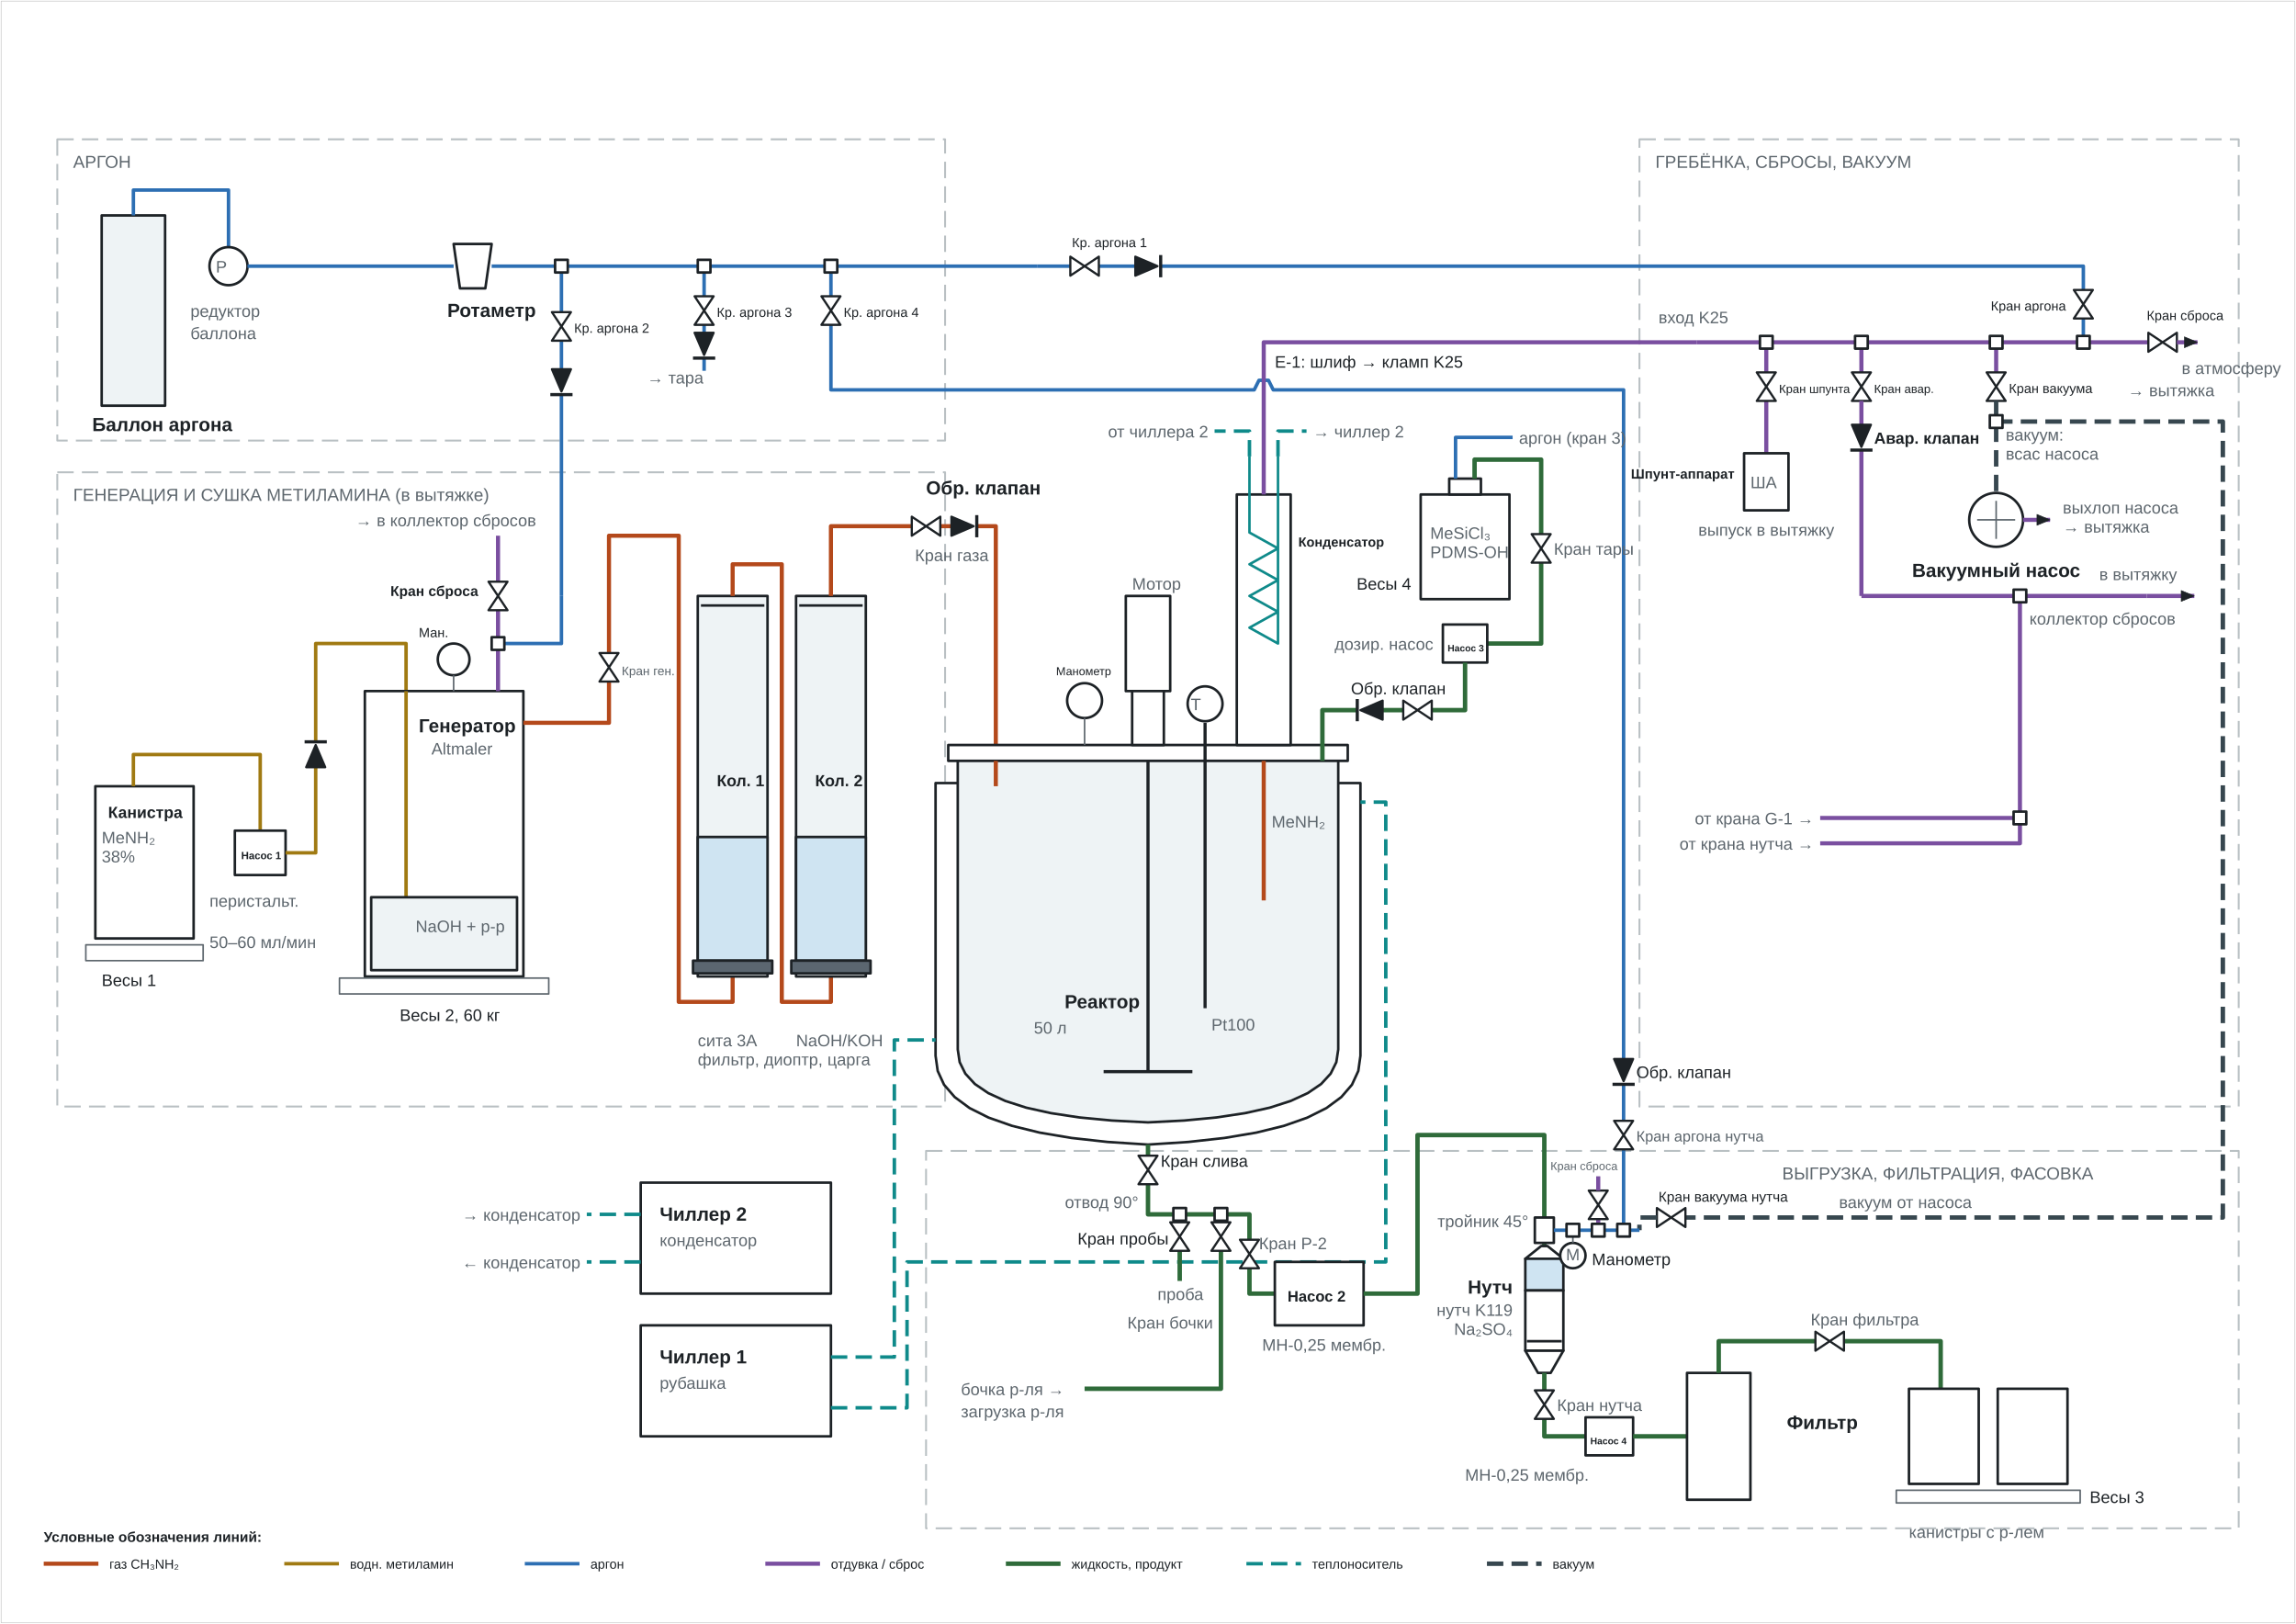
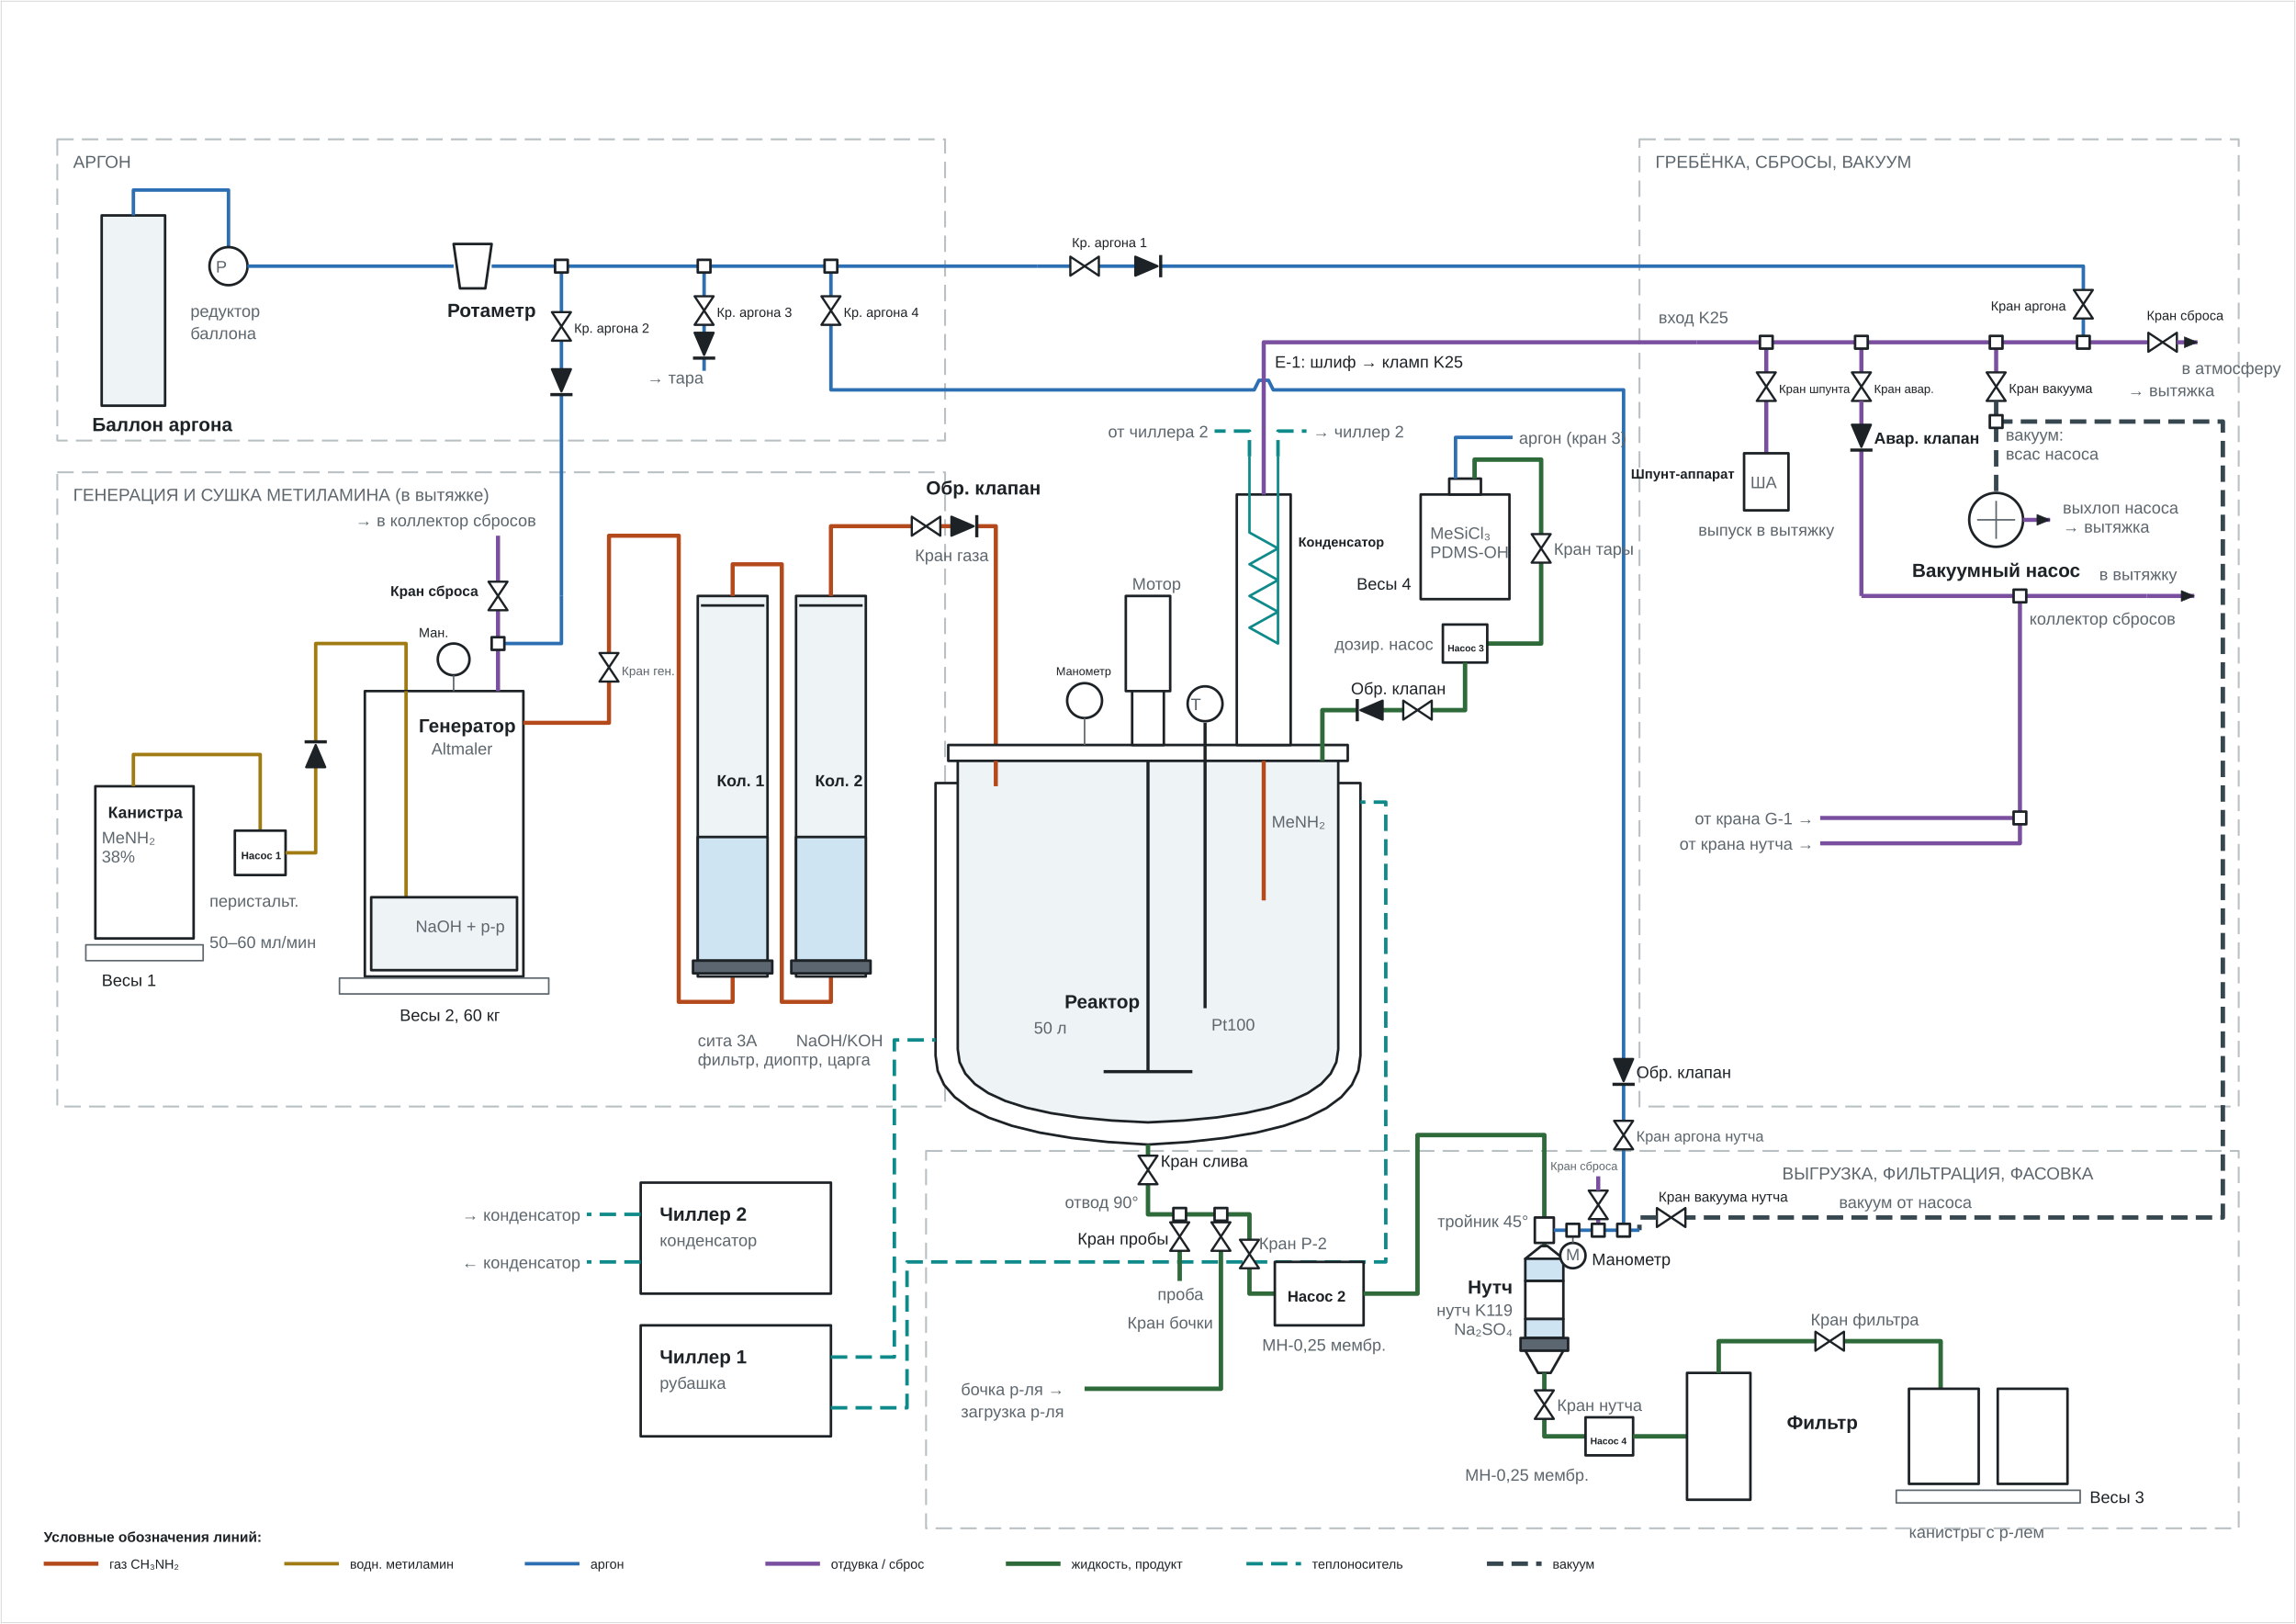
<svg xmlns="http://www.w3.org/2000/svg" viewBox="0 0 420.0 297.0" width="420.0mm" height="297.0mm" font-family="Arial, 'Liberation Sans', sans-serif">
  <rect width="100%" height="100%" fill="#fff" />
  <path d="M0.20,0.20 L419.80,0.20 L419.80,296.80 L0.20,296.80 Z" fill="none" stroke="#bbbbbb" stroke-width="0.1" stroke-linejoin="round" />
  <path d="M10.48,25.48 L172.88,25.48 L172.88,80.58 L10.48,80.58 Z" fill="none" stroke="#b9c0c3" stroke-width="0.348" stroke-dasharray="3 1.5" stroke-linejoin="round" />
  <text x="13.38" y="30.70" font-size="3.19" text-anchor="start" fill="#5d666d">АРГОН</text>
  <path d="M10.48,86.38 L172.88,86.38 L172.88,202.38 L10.48,202.38 Z" fill="none" stroke="#b9c0c3" stroke-width="0.348" stroke-dasharray="3 1.5" stroke-linejoin="round" />
  <text x="13.38" y="91.60" font-size="3.19" text-anchor="start" fill="#5d666d">ГЕНЕРАЦИЯ И СУШКА МЕТИЛАМИНА (в вытяжке)</text>
  <path d="M299.90,25.48 L409.52,25.48 L409.52,202.38 L299.90,202.38 Z" fill="none" stroke="#b9c0c3" stroke-width="0.348" stroke-dasharray="3 1.5" stroke-linejoin="round" />
  <text x="302.80" y="30.70" font-size="3.19" text-anchor="start" fill="#5d666d">ГРЕБЁНКА, СБРОСЫ, ВАКУУМ</text>
  <path d="M169.40,210.50 L409.52,210.50 L409.52,279.52 L169.40,279.52 Z" fill="none" stroke="#b9c0c3" stroke-width="0.348" stroke-dasharray="3 1.5" stroke-linejoin="round" />
  <text x="326.00" y="215.72" font-size="3.19" text-anchor="start" fill="#5d666d">ВЫГРУЗКА, ФИЛЬТРАЦИЯ, ФАСОВКА</text>
  <path d="M18.60,39.40 L30.20,39.40 L30.20,74.20 L18.60,74.20 Z" fill="#eef3f5" stroke="#1d2226" stroke-width="0.464" stroke-linejoin="round" />
  <text x="16.86" y="78.84" font-size="3.48" text-anchor="start" fill="#1d2226" font-weight="bold">Баллон аргона</text>
  <path d="M24.40,39.40 L24.40,34.76 L41.80,34.76 L41.80,45.20" fill="none" stroke="#2d6fb3" stroke-width="0.638" stroke-linejoin="round" />
  <circle cx="41.80" cy="48.68" r="3.48" fill="#ffffff" stroke="#1d2226" stroke-width="0.464" />
  <text x="39.48" y="49.84" font-size="3.045" text-anchor="start" fill="#5d666d">Р</text>
  <text x="34.84" y="57.96" font-size="3.045" text-anchor="start" fill="#5d666d">редуктор</text>
  <text x="34.84" y="62.02" font-size="3.045" text-anchor="start" fill="#5d666d">баллона</text>
  <path d="M45.28,48.68 L82.98,48.68" fill="none" stroke="#2d6fb3" stroke-width="0.638" stroke-linejoin="round" />
  <path d="M82.98,44.62 L89.94,44.62 L88.78,52.74 L84.14,52.74 Z" fill="#ffffff" stroke="#1d2226" stroke-width="0.464" stroke-linejoin="round" />
  <text x="81.82" y="57.96" font-size="3.48" text-anchor="start" fill="#1d2226" font-weight="bold">Ротаметр</text>
  <path d="M89.94,48.68 L169.40,48.68 L189.70,48.68" fill="none" stroke="#2d6fb3" stroke-width="0.638" stroke-linejoin="round" />
  <path d="M102.70,48.68 L102.70,57.09" fill="none" stroke="#2d6fb3" stroke-width="0.638" stroke-linejoin="round" />
  <path d="M102.70,62.31 L102.70,67.53" fill="none" stroke="#2d6fb3" stroke-width="0.638" stroke-linejoin="round" />
  <path d="M102.70,72.17 L102.70,109.00" fill="none" stroke="#2d6fb3" stroke-width="0.638" stroke-linejoin="round" />
  <path d="M100.96,57.09 L104.44,62.31 L100.96,62.31 L104.44,57.09 Z" fill="#ffffff" stroke="#1d2226" stroke-width="0.406" stroke-linejoin="round" />
  <text x="105.02" y="60.86" font-size="2.436" text-anchor="start" fill="#1d2226">Кр. аргона 2</text>
  <path d="M100.96,67.53 L102.70,71.59 L104.44,67.53 Z" fill="#1d2226" stroke="#1d2226" stroke-width="0.406" stroke-linejoin="round" />
  <path d="M100.67,72.17 L104.73,72.17" fill="none" stroke="#1d2226" stroke-width="0.58" stroke-linejoin="round" />
  <path d="M128.80,48.68 L128.80,54.19" fill="none" stroke="#2d6fb3" stroke-width="0.638" stroke-linejoin="round" />
  <path d="M128.80,59.41 L128.80,60.86" fill="none" stroke="#2d6fb3" stroke-width="0.638" stroke-linejoin="round" />
  <path d="M128.80,65.50 L128.80,67.82" fill="none" stroke="#2d6fb3" stroke-width="0.638" stroke-linejoin="round" />
  <path d="M127.06,54.19 L130.54,59.41 L127.06,59.41 L130.54,54.19 Z" fill="#ffffff" stroke="#1d2226" stroke-width="0.406" stroke-linejoin="round" />
  <path d="M127.06,60.86 L128.80,64.92 L130.54,60.86 Z" fill="#1d2226" stroke="#1d2226" stroke-width="0.406" stroke-linejoin="round" />
  <path d="M126.77,65.50 L130.83,65.50" fill="none" stroke="#1d2226" stroke-width="0.58" stroke-linejoin="round" />
  <text x="131.12" y="57.96" font-size="2.436" text-anchor="start" fill="#1d2226">Кр. аргона 3</text>
  <text x="118.36" y="70.14" font-size="3.045" text-anchor="start" fill="#5d666d">→ тара</text>
  <path d="M152.00,48.68 L152.00,54.19" fill="none" stroke="#2d6fb3" stroke-width="0.638" stroke-linejoin="round" />
  <path d="M152.00,59.41 L152.00,71.30 L229.43,71.30 L230.30,69.56 L232.04,69.56 L232.91,71.30 L297.00,71.30 L297.00,193.68" fill="none" stroke="#2d6fb3" stroke-width="0.638" stroke-linejoin="round" />
  <path d="M297.00,198.32 L297.00,204.99" fill="none" stroke="#2d6fb3" stroke-width="0.638" stroke-linejoin="round" />
  <path d="M297.00,210.21 L297.00,225.00" fill="none" stroke="#2d6fb3" stroke-width="0.638" stroke-linejoin="round" />
  <path d="M150.26,54.19 L153.74,59.41 L150.26,59.41 L153.74,54.19 Z" fill="#ffffff" stroke="#1d2226" stroke-width="0.406" stroke-linejoin="round" />
  <text x="154.32" y="57.96" font-size="2.436" text-anchor="start" fill="#1d2226">Кр. аргона 4</text>
  <path d="M295.26,193.68 L297.00,197.74 L298.74,193.68 Z" fill="#1d2226" stroke="#1d2226" stroke-width="0.406" stroke-linejoin="round" />
  <path d="M294.97,198.32 L299.03,198.32" fill="none" stroke="#1d2226" stroke-width="0.58" stroke-linejoin="round" />
  <text x="299.32" y="197.16" font-size="3.045" text-anchor="start" fill="#1d2226">Обр. клапан</text>
  <path d="M295.26,204.99 L298.74,210.21 L295.26,210.21 L298.74,204.99 Z" fill="#ffffff" stroke="#1d2226" stroke-width="0.406" stroke-linejoin="round" />
  <text x="299.32" y="208.76" font-size="2.74" text-anchor="start" fill="#5d666d">Кран аргона нутча</text>
  <path d="M189.70,48.68 L195.79,48.68" fill="none" stroke="#2d6fb3" stroke-width="0.638" stroke-linejoin="round" />
  <path d="M201.01,48.68 L207.68,48.68" fill="none" stroke="#2d6fb3" stroke-width="0.638" stroke-linejoin="round" />
  <path d="M212.32,48.68 L381.10,48.68 L381.10,53.03" fill="none" stroke="#2d6fb3" stroke-width="0.638" stroke-linejoin="round" />
  <path d="M381.10,58.25 L381.10,62.60" fill="none" stroke="#2d6fb3" stroke-width="0.638" stroke-linejoin="round" />
  <path d="M195.79,46.94 L201.01,50.42 L201.01,46.94 L195.79,50.42 Z" fill="#ffffff" stroke="#1d2226" stroke-width="0.406" stroke-linejoin="round" />
  <text x="196.08" y="45.20" font-size="2.436" text-anchor="start" fill="#1d2226">Кр. аргона 1</text>
  <path d="M207.68,46.94 L211.74,48.68 L207.68,50.42 Z" fill="#1d2226" stroke="#1d2226" stroke-width="0.406" stroke-linejoin="round" />
  <path d="M212.32,46.65 L212.32,50.71" fill="none" stroke="#1d2226" stroke-width="0.58" stroke-linejoin="round" />
  <path d="M17.44,143.80 L35.42,143.80 L35.42,171.64 L17.44,171.64 Z" fill="#ffffff" stroke="#1d2226" stroke-width="0.464" stroke-linejoin="round" />
  <text x="19.76" y="149.60" font-size="2.958" text-anchor="start" fill="#1d2226" font-weight="bold">Канистра</text>
  <text x="18.60" y="154.24" font-size="3.045" text-anchor="start" fill="#5d666d">MeNH₂</text>
  <text x="18.60" y="157.72" font-size="3.045" text-anchor="start" fill="#5d666d">38%</text>
  <path d="M15.70,172.80 L37.16,172.80 L37.16,175.70 L15.70,175.70 Z" fill="none" stroke="#5d666d" stroke-width="0.29" stroke-linejoin="round" />
  <text x="18.60" y="180.34" font-size="3.045" text-anchor="start" fill="#1d2226">Весы 1</text>
  <path d="M24.40,143.80 L24.40,138.00 L47.60,138.00 L47.60,151.92" fill="none" stroke="#a07a12" stroke-width="0.638" stroke-linejoin="round" />
  <path d="M42.96,151.92 L52.24,151.92 L52.24,160.04 L42.96,160.04 Z" fill="#ffffff" stroke="#1d2226" stroke-width="0.464" stroke-linejoin="round" />
  <text x="44.12" y="157.14" font-size="1.914" text-anchor="start" fill="#1d2226" font-weight="bold">Насос 1</text>
  <text x="38.32" y="165.84" font-size="3.045" text-anchor="start" fill="#5d666d">перистальт.</text>
  <text x="38.32" y="173.38" font-size="3.045" text-anchor="start" fill="#5d666d">50–60 мл/мин</text>
  <path d="M52.24,155.98 L57.75,155.98 L57.75,140.32" fill="none" stroke="#a07a12" stroke-width="0.638" stroke-linejoin="round" />
  <path d="M57.75,135.68 L57.75,117.70 L74.28,117.70 L74.28,126.40" fill="none" stroke="#a07a12" stroke-width="0.638" stroke-linejoin="round" />
  <path d="M56.01,140.32 L57.75,136.26 L59.49,140.32 Z" fill="#1d2226" stroke="#1d2226" stroke-width="0.406" stroke-linejoin="round" />
  <path d="M55.72,135.68 L59.78,135.68" fill="none" stroke="#1d2226" stroke-width="0.58" stroke-linejoin="round" />
  <path d="M66.74,126.40 L95.74,126.40 L95.74,178.60 L66.74,178.60 Z" fill="#ffffff" stroke="#1d2226" stroke-width="0.464" stroke-linejoin="round" />
  <path d="M74.28,126.40 L74.28,172.80" fill="none" stroke="#a07a12" stroke-width="0.638" stroke-linejoin="round" />
  <path d="M67.90,164.10 L94.58,164.10 L94.58,177.44 L67.90,177.44 Z" fill="#eef3f5" stroke="#1d2226" stroke-width="0.464" stroke-linejoin="round" />
  <text x="76.02" y="170.48" font-size="3.045" text-anchor="start" fill="#5d666d">NaOH + р-р</text>
  <text x="76.60" y="133.94" font-size="3.48" text-anchor="start" fill="#1d2226" font-weight="bold">Генератор</text>
  <text x="78.92" y="138.00" font-size="3.045" text-anchor="start" fill="#5d666d">Altmaler</text>
  <path d="M62.10,178.89 L100.38,178.89 L100.38,181.79 L62.10,181.79 Z" fill="none" stroke="#5d666d" stroke-width="0.29" stroke-linejoin="round" />
  <text x="73.12" y="186.72" font-size="3.045" text-anchor="start" fill="#1d2226">Весы 2, 60 кг</text>
  <path d="M91.10,126.40 L91.10,111.61" fill="none" stroke="#7a4fa0" stroke-width="0.754" stroke-linejoin="round" />
  <path d="M91.10,106.39 L91.10,97.98" fill="none" stroke="#7a4fa0" stroke-width="0.754" stroke-linejoin="round" />
  <path d="M89.36,106.39 L92.84,111.61 L89.36,111.61 L92.84,106.39 Z" fill="#ffffff" stroke="#1d2226" stroke-width="0.406" stroke-linejoin="round" />
  <text x="87.48" y="109.00" font-size="2.61" text-anchor="end" fill="#1d2226" font-weight="bold">Кран сброса</text>
  <text x="65.00" y="96.24" font-size="3.045" text-anchor="start" fill="#5d666d">→ в коллектор сбросов</text>
  <circle cx="82.98" cy="120.60" r="2.90" fill="#ffffff" stroke="#1d2226" stroke-width="0.464" />
  <path d="M82.98,123.50 L82.98,126.40" fill="none" stroke="#5d666d" stroke-width="0.29" stroke-linejoin="round" />
  <text x="76.60" y="116.54" font-size="2.436" text-anchor="start" fill="#1d2226">Ман.</text>
  <path d="M102.70,109.00 L102.70,117.70 L91.10,117.70" fill="none" stroke="#2d6fb3" stroke-width="0.638" stroke-linejoin="round" />
  <path d="M95.74,132.20 L111.40,132.20 L111.40,124.66" fill="none" stroke="#b4491b" stroke-width="0.754" stroke-linejoin="round" />
  <path d="M111.40,119.44 L111.40,97.98 L124.16,97.98 L124.16,183.24 L134.02,183.24 L134.02,178.60" fill="none" stroke="#b4491b" stroke-width="0.754" stroke-linejoin="round" />
  <path d="M109.66,119.44 L113.14,124.66 L109.66,124.66 L113.14,119.44 Z" fill="#ffffff" stroke="#1d2226" stroke-width="0.406" stroke-linejoin="round" />
  <text x="113.72" y="123.50" font-size="2.284" text-anchor="start" fill="#5d666d">Кран ген.</text>
  <path d="M127.64,109.00 L140.40,109.00 L140.40,178.60 L127.64,178.60 Z" fill="#eef3f5" stroke="#1d2226" stroke-width="0.464" stroke-linejoin="round" />
  <path d="M127.64,153.08 L140.40,153.08 L140.40,175.70 L127.64,175.70 Z" fill="#cfe4f2" stroke="#1d2226" stroke-width="0.464" stroke-linejoin="round" />
  <path d="M126.77,175.70 L141.27,175.70 L141.27,178.02 L126.77,178.02 Z" fill="#5b6670" stroke="#1d2226" stroke-width="0.464" stroke-linejoin="round" />
  <path d="M128.22,110.74 L139.82,110.74" fill="none" stroke="#1d2226" stroke-width="0.464" stroke-linejoin="round" />
  <text x="131.12" y="143.80" font-size="2.958" text-anchor="start" fill="#1d2226" font-weight="bold">Кол. 1</text>
  <text x="127.64" y="191.36" font-size="3.045" text-anchor="start" fill="#5d666d">сита 3А</text>
  <text x="127.64" y="194.84" font-size="3.045" text-anchor="start" fill="#5d666d">фильтр, диоптр, царга</text>
  <path d="M134.02,109.00 L134.02,103.20 L143.01,103.20 L143.01,183.24 L152.00,183.24 L152.00,178.60" fill="none" stroke="#b4491b" stroke-width="0.754" stroke-linejoin="round" />
  <path d="M145.62,109.00 L158.38,109.00 L158.38,178.60 L145.62,178.60 Z" fill="#eef3f5" stroke="#1d2226" stroke-width="0.464" stroke-linejoin="round" />
  <path d="M145.62,153.08 L158.38,153.08 L158.38,175.70 L145.62,175.70 Z" fill="#cfe4f2" stroke="#1d2226" stroke-width="0.464" stroke-linejoin="round" />
  <path d="M144.75,175.70 L159.25,175.70 L159.25,178.02 L144.75,178.02 Z" fill="#5b6670" stroke="#1d2226" stroke-width="0.464" stroke-linejoin="round" />
  <path d="M146.20,110.74 L157.80,110.74" fill="none" stroke="#1d2226" stroke-width="0.464" stroke-linejoin="round" />
  <text x="149.10" y="143.80" font-size="2.958" text-anchor="start" fill="#1d2226" font-weight="bold">Кол. 2</text>
  <text x="145.62" y="191.36" font-size="3.045" text-anchor="start" fill="#5d666d">NaOH/KOH</text>
  <path d="M152.00,109.00 L152.00,96.24 L166.79,96.24" fill="none" stroke="#b4491b" stroke-width="0.754" stroke-linejoin="round" />
  <path d="M172.01,96.24 L174.04,96.24" fill="none" stroke="#b4491b" stroke-width="0.754" stroke-linejoin="round" />
  <path d="M178.68,96.24 L182.16,96.24 L182.16,136.26" fill="none" stroke="#b4491b" stroke-width="0.754" stroke-linejoin="round" />
  <path d="M166.79,94.50 L172.01,97.98 L172.01,94.50 L166.79,97.98 Z" fill="#ffffff" stroke="#1d2226" stroke-width="0.406" stroke-linejoin="round" />
  <text x="167.37" y="102.62" font-size="3.045" text-anchor="start" fill="#5d666d">Кран газа</text>
  <path d="M174.04,94.50 L178.10,96.24 L174.04,97.98 Z" fill="#1d2226" stroke="#1d2226" stroke-width="0.406" stroke-linejoin="round" />
  <path d="M178.68,94.21 L178.68,98.27" fill="none" stroke="#1d2226" stroke-width="0.58" stroke-linejoin="round" />
  <text x="169.40" y="90.44" font-size="3.48" text-anchor="start" fill="#1d2226" font-weight="bold">Обр. клапан</text>
  <path d="M171.14,143.22 L171.14,193.10 L171.53,195.87 L172.69,198.39 L174.64,200.65 L177.36,202.66 L180.85,204.41 L185.13,205.91 L190.18,207.15 L196.01,208.13 L202.62,208.86 L210.00,209.34 L217.38,208.86 L223.99,208.13 L229.82,207.15 L234.87,205.91 L239.14,204.41 L242.64,202.66 L245.36,200.65 L247.31,198.39 L248.47,195.87 L248.86,193.10 L248.86,143.22 Z" fill="#ffffff" stroke="#1d2226" stroke-width="0.464" stroke-linejoin="round" />
  <path d="M175.20,138.00 L175.20,191.94 L175.55,194.27 L176.59,196.37 L178.33,198.26 L180.77,199.92 L183.90,201.36 L187.73,202.59 L192.25,203.59 L197.47,204.38 L203.39,204.94 L210.00,205.28 L216.61,204.94 L222.53,204.38 L227.75,203.59 L232.27,202.59 L236.10,201.36 L239.23,199.92 L241.67,198.26 L243.41,196.37 L244.45,194.27 L244.80,191.94 L244.80,138.00 Z" fill="#eef3f5" stroke="#1d2226" stroke-width="0.464" stroke-linejoin="round" />
  <path d="M173.46,136.26 L246.54,136.26 L246.54,139.16 L173.46,139.16 Z" fill="#ffffff" stroke="#1d2226" stroke-width="0.464" stroke-linejoin="round" />
  <text x="208.50" y="184.40" font-size="3.48" text-anchor="end" fill="#1d2226" font-weight="bold">Реактор</text>
  <text x="189.12" y="189.04" font-size="3.045" text-anchor="start" fill="#5d666d">50 л</text>
  <path d="M182.16,139.16 L182.16,143.80" fill="none" stroke="#b4491b" stroke-width="0.754" stroke-linejoin="round" />
  <path d="M231.17,139.16 L231.17,164.68" fill="none" stroke="#b4491b" stroke-width="0.754" stroke-linejoin="round" />
  <text x="232.62" y="151.34" font-size="3.045" text-anchor="start" fill="#5d666d">MeNH₂</text>
  <circle cx="198.40" cy="128.14" r="3.19" fill="#ffffff" stroke="#1d2226" stroke-width="0.464" />
  <path d="M198.40,131.33 L198.40,136.26" fill="none" stroke="#5d666d" stroke-width="0.29" stroke-linejoin="round" />
  <text x="193.18" y="123.50" font-size="2.131" text-anchor="start" fill="#1d2226">Манометр</text>
  <path d="M205.94,109.00 L214.06,109.00 L214.06,126.40 L205.94,126.40 Z" fill="#ffffff" stroke="#1d2226" stroke-width="0.464" stroke-linejoin="round" />
  <text x="207.10" y="107.84" font-size="3.045" text-anchor="start" fill="#5d666d">Мотор</text>
  <path d="M207.10,126.40 L212.90,126.40 L212.90,136.26 L207.10,136.26 Z" fill="#ffffff" stroke="#1d2226" stroke-width="0.464" stroke-linejoin="round" />
  <path d="M210.00,139.16 L210.00,196.00" fill="none" stroke="#1d2226" stroke-width="0.58" stroke-linejoin="round" />
  <path d="M201.88,196.00 L218.12,196.00" fill="none" stroke="#1d2226" stroke-width="0.58" stroke-linejoin="round" />
  <path d="M220.44,132.20 L220.44,184.40" fill="none" stroke="#1d2226" stroke-width="0.58" stroke-linejoin="round" />
  <circle cx="220.44" cy="128.72" r="3.19" fill="#ffffff" stroke="#1d2226" stroke-width="0.464" />
  <text x="217.83" y="129.88" font-size="3.045" text-anchor="start" fill="#5d666d">Т</text>
  <text x="221.60" y="188.46" font-size="3.045" text-anchor="start" fill="#5d666d">Pt100</text>
  <path d="M226.24,90.44 L236.10,90.44 L236.10,136.26 L226.24,136.26 Z" fill="#ffffff" stroke="#1d2226" stroke-width="0.464" stroke-linejoin="round" />
  <path d="M228.56,83.48 L228.56,97.40 L233.78,100.30 L228.56,103.20 L233.78,106.10 L228.56,109.00 L233.78,111.90 L228.56,114.80 L233.78,117.70 L233.78,83.48" fill="none" stroke="#0f8a8a" stroke-width="0.464" stroke-linejoin="round" />
  <path d="M228.56,83.48 L228.56,78.84 L222.18,78.84" fill="none" stroke="#0f8a8a" stroke-width="0.638" stroke-dasharray="3 1.5" stroke-linejoin="round" />
  <path d="M233.78,83.48 L233.78,78.84 L239.00,78.84" fill="none" stroke="#0f8a8a" stroke-width="0.638" stroke-dasharray="3 1.5" stroke-linejoin="round" />
  <text x="240.16" y="80.00" font-size="3.045" text-anchor="start" fill="#5d666d">→ чиллер 2</text>
  <text x="221.02" y="80.00" font-size="3.045" text-anchor="end" fill="#5d666d">от чиллера 2</text>
  <text x="237.50" y="99.98" font-size="2.436" text-anchor="start" fill="#1d2226" font-weight="bold">Конденсатор</text>
  <path d="M259.88,90.44 L276.12,90.44 L276.12,109.58 L259.88,109.58 Z" fill="#ffffff" stroke="#1d2226" stroke-width="0.464" stroke-linejoin="round" />
  <path d="M265.10,87.54 L270.90,87.54 L270.90,90.44 L265.10,90.44 Z" fill="#ffffff" stroke="#1d2226" stroke-width="0.464" stroke-linejoin="round" />
  <text x="261.62" y="98.56" font-size="3.045" text-anchor="start" fill="#5d666d">MeSiCl₃</text>
  <text x="261.62" y="102.04" font-size="3.045" text-anchor="start" fill="#5d666d">PDMS-OH</text>
  <text x="258.14" y="107.84" font-size="3.045" text-anchor="end" fill="#1d2226">Весы 4</text>
  <path d="M266.26,87.54 L266.26,80.00 L276.70,80.00" fill="none" stroke="#2d6fb3" stroke-width="0.638" stroke-linejoin="round" />
  <text x="277.86" y="81.16" font-size="3.045" text-anchor="start" fill="#5d666d">аргон (кран 3)</text>
  <path d="M269.74,87.54 L269.74,84.06 L281.92,84.06 L281.92,97.69" fill="none" stroke="#2f6b3a" stroke-width="0.812" stroke-linejoin="round" />
  <path d="M281.92,102.91 L281.92,117.70 L272.06,117.70" fill="none" stroke="#2f6b3a" stroke-width="0.812" stroke-linejoin="round" />
  <path d="M280.18,97.69 L283.66,102.91 L280.18,102.91 L283.66,97.69 Z" fill="#ffffff" stroke="#1d2226" stroke-width="0.406" stroke-linejoin="round" />
  <text x="284.24" y="101.46" font-size="3.045" text-anchor="start" fill="#5d666d">Кран тары</text>
  <path d="M263.94,114.22 L272.06,114.22 L272.06,121.18 L263.94,121.18 Z" fill="#ffffff" stroke="#1d2226" stroke-width="0.464" stroke-linejoin="round" />
  <text x="264.81" y="119.15" font-size="1.74" text-anchor="start" fill="#1d2226" font-weight="bold">Насос 3</text>
  <text x="262.20" y="118.86" font-size="3.045" text-anchor="end" fill="#5d666d">дозир. насос</text>
  <path d="M268.00,121.18 L268.00,129.88 L261.91,129.88" fill="none" stroke="#2f6b3a" stroke-width="0.812" stroke-linejoin="round" />
  <path d="M256.69,129.88 L252.92,129.88" fill="none" stroke="#2f6b3a" stroke-width="0.812" stroke-linejoin="round" />
  <path d="M248.28,129.88 L241.90,129.88 L241.90,139.16" fill="none" stroke="#2f6b3a" stroke-width="0.812" stroke-linejoin="round" />
  <path d="M256.69,128.14 L261.91,131.62 L261.91,128.14 L256.69,131.62 Z" fill="#ffffff" stroke="#1d2226" stroke-width="0.406" stroke-linejoin="round" />
  <path d="M252.92,128.14 L248.86,129.88 L252.92,131.62 Z" fill="#1d2226" stroke="#1d2226" stroke-width="0.406" stroke-linejoin="round" />
  <path d="M248.28,127.85 L248.28,131.91" fill="none" stroke="#1d2226" stroke-width="0.58" stroke-linejoin="round" />
  <text x="247.12" y="126.98" font-size="3.045" text-anchor="start" fill="#1d2226">Обр. клапан</text>
  <path d="M231.17,90.44 L231.17,62.60 L310.34,62.60" fill="none" stroke="#7a4fa0" stroke-width="0.754" stroke-linejoin="round" />
  <text x="233.20" y="67.24" font-size="3.045" text-anchor="start" fill="#1d2226">E-1: шлиф → кламп K25</text>
  <path d="M117.20,242.40 L152.00,242.40 L152.00,262.70 L117.20,262.70 Z" fill="#ffffff" stroke="#1d2226" stroke-width="0.464" stroke-linejoin="round" />
  <text x="120.68" y="249.36" font-size="3.48" text-anchor="start" fill="#1d2226" font-weight="bold">Чиллер 1</text>
  <text x="120.68" y="254.00" font-size="3.045" text-anchor="start" fill="#5d666d">рубашка</text>
  <path d="M117.20,216.30 L152.00,216.30 L152.00,236.60 L117.20,236.60 Z" fill="#ffffff" stroke="#1d2226" stroke-width="0.464" stroke-linejoin="round" />
  <text x="120.68" y="223.26" font-size="3.48" text-anchor="start" fill="#1d2226" font-weight="bold">Чиллер 2</text>
  <text x="120.68" y="227.90" font-size="3.045" text-anchor="start" fill="#5d666d">конденсатор</text>
  <path d="M117.20,222.10 L107.34,222.10" fill="none" stroke="#0f8a8a" stroke-width="0.638" stroke-dasharray="3 1.5" stroke-linejoin="round" />
  <text x="106.18" y="223.26" font-size="3.045" text-anchor="end" fill="#5d666d">→ конденсатор</text>
  <path d="M117.20,230.80 L107.34,230.80" fill="none" stroke="#0f8a8a" stroke-width="0.638" stroke-dasharray="3 1.5" stroke-linejoin="round" />
  <text x="106.18" y="231.96" font-size="3.045" text-anchor="end" fill="#5d666d">← конденсатор</text>
  <path d="M152.00,248.20 L163.60,248.20 L163.60,190.20 L171.14,190.20" fill="none" stroke="#0f8a8a" stroke-width="0.638" stroke-dasharray="3 1.5" stroke-linejoin="round" />
  <path d="M152.00,257.48 L165.92,257.48 L165.92,230.80 L253.50,230.80 L253.50,146.70 L248.86,146.70" fill="none" stroke="#0f8a8a" stroke-width="0.638" stroke-dasharray="3 1.5" stroke-linejoin="round" />
  <path d="M310.34,62.60 L392.99,62.60" fill="none" stroke="#7a4fa0" stroke-width="0.754" stroke-linejoin="round" />
  <text x="303.38" y="59.12" font-size="3.045" text-anchor="start" fill="#5d666d">вход K25</text>
  <path d="M323.10,62.60 L323.10,68.11" fill="none" stroke="#7a4fa0" stroke-width="0.754" stroke-linejoin="round" />
  <path d="M323.10,73.33 L323.10,82.90" fill="none" stroke="#7a4fa0" stroke-width="0.754" stroke-linejoin="round" />
  <path d="M321.36,68.11 L324.84,73.33 L321.36,73.33 L324.84,68.11 Z" fill="#ffffff" stroke="#1d2226" stroke-width="0.406" stroke-linejoin="round" />
  <text x="325.42" y="71.88" font-size="2.192" text-anchor="start" fill="#1d2226">Кран шпунта</text>
  <path d="M319.04,82.90 L327.16,82.90 L327.16,93.34 L319.04,93.34 Z" fill="#ffffff" stroke="#1d2226" stroke-width="0.464" stroke-linejoin="round" />
  <text x="320.20" y="89.28" font-size="3.045" text-anchor="start" fill="#5d666d">ША</text>
  <text x="317.30" y="87.54" font-size="2.506" text-anchor="end" fill="#1d2226" font-weight="bold">Шпунт-аппарат</text>
  <text x="323.10" y="97.98" font-size="3.045" text-anchor="middle" fill="#5d666d">выпуск в вытяжку</text>
  <path d="M340.50,62.60 L340.50,68.11" fill="none" stroke="#7a4fa0" stroke-width="0.754" stroke-linejoin="round" />
  <path d="M338.76,68.11 L342.24,73.33 L338.76,73.33 L342.24,68.11 Z" fill="#ffffff" stroke="#1d2226" stroke-width="0.406" stroke-linejoin="round" />
  <text x="342.82" y="71.88" font-size="2.192" text-anchor="start" fill="#1d2226">Кран авар.</text>
  <path d="M340.50,73.33 L340.50,77.68" fill="none" stroke="#7a4fa0" stroke-width="0.754" stroke-linejoin="round" />
  <path d="M340.50,82.32 L340.50,109.00" fill="none" stroke="#7a4fa0" stroke-width="0.754" stroke-linejoin="round" />
  <path d="M338.76,77.68 L340.50,81.74 L342.24,77.68 Z" fill="#1d2226" stroke="#1d2226" stroke-width="0.406" stroke-linejoin="round" />
  <path d="M338.47,82.32 L342.53,82.32" fill="none" stroke="#1d2226" stroke-width="0.58" stroke-linejoin="round" />
  <text x="342.82" y="81.16" font-size="2.958" text-anchor="start" fill="#1d2226" font-weight="bold">Авар. клапан</text>
  <path d="M365.15,62.60 L365.15,68.11" fill="none" stroke="#7a4fa0" stroke-width="0.754" stroke-linejoin="round" />
  <path d="M363.41,68.11 L366.89,73.33 L363.41,73.33 L366.89,68.11 Z" fill="#ffffff" stroke="#1d2226" stroke-width="0.406" stroke-linejoin="round" />
  <text x="367.47" y="71.88" font-size="2.436" text-anchor="start" fill="#1d2226">Кран вакуума</text>
  <path d="M365.15,73.33 L365.15,90.15" fill="none" stroke="#37474f" stroke-width="0.812" stroke-dasharray="3 1.5" stroke-linejoin="round" />
  <path d="M365.15,77.10 L406.62,77.10 L406.62,222.68 L308.31,222.68" fill="none" stroke="#37474f" stroke-width="0.812" stroke-dasharray="3 1.5" stroke-linejoin="round" />
  <path d="M303.09,220.94 L308.31,224.42 L308.31,220.94 L303.09,224.42 Z" fill="#ffffff" stroke="#1d2226" stroke-width="0.406" stroke-linejoin="round" />
  <path d="M303.09,222.68 L299.90,222.68 L299.90,225.00" fill="none" stroke="#37474f" stroke-width="0.812" stroke-dasharray="3 1.5" stroke-linejoin="round" />
  <text x="303.38" y="219.78" font-size="2.588" text-anchor="start" fill="#1d2226">Кран вакуума нутча</text>
  <text x="336.40" y="220.94" font-size="3.045" text-anchor="start" fill="#5d666d">вакуум от насоса</text>
  <text x="366.89" y="80.58" font-size="3.045" text-anchor="start" fill="#5d666d">вакуум:</text>
  <text x="366.89" y="84.06" font-size="3.045" text-anchor="start" fill="#5d666d">всас насоса</text>
  <circle cx="365.15" cy="95.08" r="4.93" fill="#ffffff" stroke="#1d2226" stroke-width="0.464" />
  <path d="M361.67,95.08 L368.63,95.08" fill="none" stroke="#5d666d" stroke-width="0.29" stroke-linejoin="round" />
  <path d="M365.15,91.60 L365.15,98.56" fill="none" stroke="#5d666d" stroke-width="0.29" stroke-linejoin="round" />
  <text x="365.15" y="105.52" font-size="3.48" text-anchor="middle" fill="#1d2226" font-weight="bold">Вакуумный насос</text>
  <path d="M370.08,95.08 L375.01,95.08" fill="none" stroke="#7a4fa0" stroke-width="0.754" stroke-linejoin="round" />
  <path d="M375.01,95.08 L372.61,96.08 L372.61,94.08 Z" fill="#1d2226" stroke="#1d2226" stroke-width="0.1" stroke-linejoin="round" />
  <text x="377.33" y="93.92" font-size="3.045" text-anchor="start" fill="#5d666d">выхлоп насоса</text>
  <text x="377.33" y="97.40" font-size="3.045" text-anchor="start" fill="#5d666d">→ вытяжка</text>
  <path d="M379.36,53.03 L382.84,58.25 L379.36,58.25 L382.84,53.03 Z" fill="#ffffff" stroke="#1d2226" stroke-width="0.406" stroke-linejoin="round" />
  <text x="377.92" y="56.80" font-size="2.436" text-anchor="end" fill="#1d2226">Кран аргона</text>
  <path d="M392.99,60.86 L398.21,64.34 L398.21,60.86 L392.99,64.34 Z" fill="#ffffff" stroke="#1d2226" stroke-width="0.406" stroke-linejoin="round" />
  <text x="392.70" y="58.54" font-size="2.436" text-anchor="start" fill="#1d2226">Кран сброса</text>
  <path d="M398.21,62.60 L401.98,62.60" fill="none" stroke="#7a4fa0" stroke-width="0.754" stroke-linejoin="round" />
  <path d="M401.98,62.60 L399.58,63.60 L399.58,61.60 Z" fill="#1d2226" stroke="#1d2226" stroke-width="0.1" stroke-linejoin="round" />
  <text x="399.08" y="68.40" font-size="3.045" text-anchor="start" fill="#5d666d">в атмосферу</text>
  <text x="389.22" y="72.46" font-size="3.045" text-anchor="start" fill="#5d666d">→ вытяжка</text>
  <path d="M340.50,109.00 L392.70,109.00" fill="none" stroke="#7a4fa0" stroke-width="0.754" stroke-linejoin="round" />
  <path d="M392.70,109.00 L401.40,109.00" fill="none" stroke="#7a4fa0" stroke-width="0.754" stroke-linejoin="round" />
  <path d="M401.40,109.00 L399.00,110.00 L399.00,108.00 Z" fill="#1d2226" stroke="#1d2226" stroke-width="0.1" stroke-linejoin="round" />
  <text x="371.24" y="114.22" font-size="3.045" text-anchor="start" fill="#5d666d">коллектор сбросов</text>
  <text x="384.00" y="106.10" font-size="3.045" text-anchor="start" fill="#5d666d">в вытяжку</text>
  <text x="331.80" y="150.76" font-size="3.045" text-anchor="end" fill="#5d666d">от крана G-1 →</text>
  <path d="M332.96,149.60 L369.50,149.60" fill="none" stroke="#7a4fa0" stroke-width="0.754" stroke-linejoin="round" />
  <text x="331.80" y="155.40" font-size="3.045" text-anchor="end" fill="#5d666d">от крана нутча →</text>
  <path d="M332.96,154.24 L369.50,154.24 L369.50,109.00" fill="none" stroke="#7a4fa0" stroke-width="0.754" stroke-linejoin="round" />
  <path d="M210.00,209.34 L210.00,211.37" fill="none" stroke="#2f6b3a" stroke-width="0.812" stroke-linejoin="round" />
  <path d="M210.00,216.59 L210.00,222.10 L228.56,222.10 L228.56,226.74" fill="none" stroke="#2f6b3a" stroke-width="0.812" stroke-linejoin="round" />
  <path d="M228.56,231.96 L228.56,236.60 L233.20,236.60" fill="none" stroke="#2f6b3a" stroke-width="0.812" stroke-linejoin="round" />
  <path d="M226.82,226.74 L230.30,231.96 L226.82,231.96 L230.30,226.74 Z" fill="#ffffff" stroke="#1d2226" stroke-width="0.406" stroke-linejoin="round" />
  <text x="230.30" y="228.48" font-size="3.045" text-anchor="start" fill="#5d666d">Кран P-2</text>
  <path d="M208.26,211.37 L211.74,216.59 L208.26,216.59 L211.74,211.37 Z" fill="#ffffff" stroke="#1d2226" stroke-width="0.406" stroke-linejoin="round" />
  <text x="212.32" y="213.40" font-size="3.045" text-anchor="start" fill="#1d2226">Кран слива</text>
  <text x="208.26" y="220.94" font-size="3.045" text-anchor="end" fill="#5d666d">отвод 90°</text>
  <path d="M215.80,222.10 L215.80,223.55" fill="none" stroke="#2f6b3a" stroke-width="0.812" stroke-linejoin="round" />
  <path d="M215.80,228.77 L215.80,234.28" fill="none" stroke="#2f6b3a" stroke-width="0.812" stroke-linejoin="round" />
  <path d="M214.06,223.55 L217.54,228.77 L214.06,228.77 L217.54,223.55 Z" fill="#ffffff" stroke="#1d2226" stroke-width="0.406" stroke-linejoin="round" />
  <text x="213.77" y="227.61" font-size="3.045" text-anchor="end" fill="#1d2226">Кран пробы</text>
  <text x="211.74" y="237.76" font-size="3.045" text-anchor="start" fill="#5d666d">проба</text>
  <path d="M223.34,222.10 L223.34,223.55" fill="none" stroke="#2f6b3a" stroke-width="0.812" stroke-linejoin="round" />
  <path d="M223.34,228.77 L223.34,254.00 L198.40,254.00" fill="none" stroke="#2f6b3a" stroke-width="0.812" stroke-linejoin="round" />
  <path d="M221.60,223.55 L225.08,228.77 L221.60,228.77 L225.08,223.55 Z" fill="#ffffff" stroke="#1d2226" stroke-width="0.406" stroke-linejoin="round" />
  <text x="221.89" y="242.98" font-size="3.045" text-anchor="end" fill="#5d666d">Кран бочки</text>
  <text x="175.78" y="255.16" font-size="3.045" text-anchor="start" fill="#5d666d">бочка р-ля →</text>
  <text x="175.78" y="259.22" font-size="3.045" text-anchor="start" fill="#5d666d">загрузка р-ля</text>
  <path d="M233.20,230.80 L249.44,230.80 L249.44,242.40 L233.20,242.40 Z" fill="#ffffff" stroke="#1d2226" stroke-width="0.464" stroke-linejoin="round" />
  <text x="235.52" y="238.05" font-size="2.784" text-anchor="start" fill="#1d2226" font-weight="bold">Насос 2</text>
  <text x="230.88" y="247.04" font-size="3.045" text-anchor="start" fill="#5d666d">МН-0,25 мембр.</text>
  <path d="M249.44,236.60 L259.30,236.60 L259.30,207.60 L282.50,207.60 L282.50,227.90" fill="none" stroke="#2f6b3a" stroke-width="0.812" stroke-linejoin="round" />
  <path d="M281.92,227.90 L283.08,227.90 L285.98,230.22 L279.02,230.22 Z" fill="#ffffff" stroke="#1d2226" stroke-width="0.464" stroke-linejoin="round" />
-   <path d="M279.02,230.22 L285.98,230.22 L285.98,236.02 L279.02,236.02 Z" fill="#cfe4f2" stroke="#1d2226" stroke-width="0.464" stroke-linejoin="round" />
-   <path d="M279.02,236.02 L285.98,236.02 L285.98,247.04 L279.02,247.04 Z" fill="#ffffff" stroke="#1d2226" stroke-width="0.464" stroke-linejoin="round" />
-   <path d="M279.31,245.30 L285.69,245.30" fill="none" stroke="#1d2226" stroke-width="0.464" stroke-linejoin="round" />
+   <path d="M279.02,230.22 L285.98,230.22 L285.98,234.28 L279.02,234.28 Z" fill="#cfe4f2" stroke="#1d2226" stroke-width="0.464" stroke-linejoin="round" />
+   <path d="M279.02,234.28 L285.98,234.28 L285.98,241.24 L279.02,241.24 Z" fill="#ffffff" stroke="#1d2226" stroke-width="0.464" stroke-linejoin="round" />
+   <path d="M279.02,241.24 L285.98,241.24 L285.98,244.72 L279.02,244.72 Z" fill="#cfe4f2" stroke="#1d2226" stroke-width="0.464" stroke-linejoin="round" />
+   <path d="M278.15,244.72 L286.85,244.72 L286.85,247.04 L278.15,247.04 Z" fill="#5b6670" stroke="#1d2226" stroke-width="0.464" stroke-linejoin="round" />
  <path d="M279.02,247.04 L285.98,247.04 L283.66,251.10 L281.34,251.10 Z" fill="#ffffff" stroke="#1d2226" stroke-width="0.464" stroke-linejoin="round" />
  <text x="276.70" y="236.60" font-size="3.48" text-anchor="end" fill="#1d2226" font-weight="bold">Нутч</text>
  <text x="276.70" y="240.66" font-size="3.045" text-anchor="end" fill="#5d666d">нутч K119</text>
  <text x="276.70" y="244.14" font-size="3.045" text-anchor="end" fill="#5d666d">Na₂SO₄</text>
  <path d="M280.76,222.68 L284.24,222.68 L284.24,227.32 L280.76,227.32 Z" fill="#ffffff" stroke="#1d2226" stroke-width="0.464" stroke-linejoin="round" />
  <path d="M284.24,225.00 L299.90,225.00" fill="none" stroke="#2d6fb3" stroke-width="0.638" stroke-linejoin="round" />
  <text x="279.60" y="224.42" font-size="3.045" text-anchor="end" fill="#5d666d">тройник 45°</text>
  <circle cx="287.72" cy="229.64" r="2.32" fill="#ffffff" stroke="#1d2226" stroke-width="0.464" />
  <text x="287.72" y="230.51" font-size="3.045" text-anchor="middle" fill="#5d666d">М</text>
  <path d="M287.72,225.00 L287.72,227.32" fill="none" stroke="#5d666d" stroke-width="0.29" stroke-linejoin="round" />
  <text x="291.20" y="231.38" font-size="3.045" text-anchor="start" fill="#1d2226">Манометр</text>
  <path d="M292.36,225.00 L292.36,222.97" fill="none" stroke="#7a4fa0" stroke-width="0.754" stroke-linejoin="round" />
  <path d="M290.62,217.75 L294.10,222.97 L290.62,222.97 L294.10,217.75 Z" fill="#ffffff" stroke="#1d2226" stroke-width="0.406" stroke-linejoin="round" />
  <path d="M292.36,217.75 L292.36,215.14" fill="none" stroke="#7a4fa0" stroke-width="0.754" stroke-linejoin="round" />
  <text x="289.76" y="214.00" font-size="2.131" text-anchor="middle" fill="#5d666d">Кран сброса</text>
  <path d="M282.50,251.10 L282.50,254.29" fill="none" stroke="#2f6b3a" stroke-width="0.812" stroke-linejoin="round" />
  <path d="M282.50,259.51 L282.50,262.70 L290.04,262.70" fill="none" stroke="#2f6b3a" stroke-width="0.812" stroke-linejoin="round" />
  <path d="M290.04,259.22 L298.74,259.22 L298.74,266.18 L290.04,266.18 Z" fill="#ffffff" stroke="#1d2226" stroke-width="0.464" stroke-linejoin="round" />
  <text x="290.91" y="264.15" font-size="1.74" text-anchor="start" fill="#1d2226" font-weight="bold">Насос 4</text>
  <text x="268.00" y="270.82" font-size="3.045" text-anchor="start" fill="#5d666d">МН-0,25 мембр.</text>
  <path d="M298.74,262.70 L308.60,262.70" fill="none" stroke="#2f6b3a" stroke-width="0.812" stroke-linejoin="round" />
  <path d="M280.76,254.29 L284.24,259.51 L280.76,259.51 L284.24,254.29 Z" fill="#ffffff" stroke="#1d2226" stroke-width="0.406" stroke-linejoin="round" />
  <text x="284.82" y="258.06" font-size="3.045" text-anchor="start" fill="#5d666d">Кран нутча</text>
  <path d="M308.60,251.10 L320.20,251.10 L320.20,274.30 L308.60,274.30 Z" fill="#ffffff" stroke="#1d2226" stroke-width="0.464" stroke-linejoin="round" />
  <text x="326.86" y="261.36" font-size="3.48" text-anchor="start" fill="#1d2226" font-weight="bold">Фильтр</text>
  <path d="M314.40,251.10 L314.40,245.30 L332.09,245.30" fill="none" stroke="#2f6b3a" stroke-width="0.812" stroke-linejoin="round" />
  <path d="M337.31,245.30 L355.00,245.30 L355.00,254.00" fill="none" stroke="#2f6b3a" stroke-width="0.812" stroke-linejoin="round" />
  <path d="M332.09,243.56 L337.31,247.04 L337.31,243.56 L332.09,247.04 Z" fill="#ffffff" stroke="#1d2226" stroke-width="0.406" stroke-linejoin="round" />
  <text x="331.22" y="242.40" font-size="3.045" text-anchor="start" fill="#5d666d">Кран фильтра</text>
  <path d="M349.20,254.00 L361.96,254.00 L361.96,271.40 L349.20,271.40 Z" fill="#ffffff" stroke="#1d2226" stroke-width="0.464" stroke-linejoin="round" />
  <path d="M365.44,254.00 L378.20,254.00 L378.20,271.40 L365.44,271.40 Z" fill="#ffffff" stroke="#1d2226" stroke-width="0.464" stroke-linejoin="round" />
  <path d="M346.88,272.56 L380.52,272.56 L380.52,274.88 L346.88,274.88 Z" fill="none" stroke="#5d666d" stroke-width="0.29" stroke-linejoin="round" />
  <text x="382.26" y="274.88" font-size="3.045" text-anchor="start" fill="#1d2226">Весы 3</text>
  <text x="349.20" y="281.26" font-size="3.045" text-anchor="start" fill="#5d666d">канистры с р-лем</text>
  <path d="M101.54,47.52 L103.86,47.52 L103.86,49.84 L101.54,49.84 Z" fill="#ffffff" stroke="#1d2226" stroke-width="0.464" stroke-linejoin="round" />
  <path d="M127.64,47.52 L129.96,47.52 L129.96,49.84 L127.64,49.84 Z" fill="#ffffff" stroke="#1d2226" stroke-width="0.464" stroke-linejoin="round" />
  <path d="M150.84,47.52 L153.16,47.52 L153.16,49.84 L150.84,49.84 Z" fill="#ffffff" stroke="#1d2226" stroke-width="0.464" stroke-linejoin="round" />
  <path d="M321.94,61.44 L324.26,61.44 L324.26,63.76 L321.94,63.76 Z" fill="#ffffff" stroke="#1d2226" stroke-width="0.464" stroke-linejoin="round" />
  <path d="M339.34,61.44 L341.66,61.44 L341.66,63.76 L339.34,63.76 Z" fill="#ffffff" stroke="#1d2226" stroke-width="0.464" stroke-linejoin="round" />
  <path d="M363.99,61.44 L366.31,61.44 L366.31,63.76 L363.99,63.76 Z" fill="#ffffff" stroke="#1d2226" stroke-width="0.464" stroke-linejoin="round" />
  <path d="M379.94,61.44 L382.26,61.44 L382.26,63.76 L379.94,63.76 Z" fill="#ffffff" stroke="#1d2226" stroke-width="0.464" stroke-linejoin="round" />
  <path d="M363.99,75.94 L366.31,75.94 L366.31,78.26 L363.99,78.26 Z" fill="#ffffff" stroke="#1d2226" stroke-width="0.464" stroke-linejoin="round" />
  <path d="M368.34,107.84 L370.66,107.84 L370.66,110.16 L368.34,110.16 Z" fill="#ffffff" stroke="#1d2226" stroke-width="0.464" stroke-linejoin="round" />
  <path d="M368.34,148.44 L370.66,148.44 L370.66,150.76 L368.34,150.76 Z" fill="#ffffff" stroke="#1d2226" stroke-width="0.464" stroke-linejoin="round" />
  <path d="M286.56,223.84 L288.88,223.84 L288.88,226.16 L286.56,226.16 Z" fill="#ffffff" stroke="#1d2226" stroke-width="0.464" stroke-linejoin="round" />
  <path d="M291.20,223.84 L293.52,223.84 L293.52,226.16 L291.20,226.16 Z" fill="#ffffff" stroke="#1d2226" stroke-width="0.464" stroke-linejoin="round" />
  <path d="M295.84,223.84 L298.16,223.84 L298.16,226.16 L295.84,226.16 Z" fill="#ffffff" stroke="#1d2226" stroke-width="0.464" stroke-linejoin="round" />
  <path d="M222.18,220.94 L224.50,220.94 L224.50,223.26 L222.18,223.26 Z" fill="#ffffff" stroke="#1d2226" stroke-width="0.464" stroke-linejoin="round" />
  <path d="M214.64,220.94 L216.96,220.94 L216.96,223.26 L214.64,223.26 Z" fill="#ffffff" stroke="#1d2226" stroke-width="0.464" stroke-linejoin="round" />
  <path d="M89.94,116.54 L92.26,116.54 L92.26,118.86 L89.94,118.86 Z" fill="#ffffff" stroke="#1d2226" stroke-width="0.464" stroke-linejoin="round" />
  <text x="8.00" y="282.00" font-size="2.6" text-anchor="start" fill="#1d2226" font-weight="bold">Условные обозначения линий:</text>
  <path d="M8.00,286.00 L18.00,286.00" fill="none" stroke="#b4491b" stroke-width="0.754" stroke-linejoin="round" />
  <text x="20.00" y="286.90" font-size="2.4" text-anchor="start" fill="#1d2226">газ CH₃NH₂</text>
  <path d="M52.00,286.00 L62.00,286.00" fill="none" stroke="#a07a12" stroke-width="0.638" stroke-linejoin="round" />
  <text x="64.00" y="286.90" font-size="2.4" text-anchor="start" fill="#1d2226">водн. метиламин</text>
  <path d="M96.00,286.00 L106.00,286.00" fill="none" stroke="#2d6fb3" stroke-width="0.638" stroke-linejoin="round" />
  <text x="108.00" y="286.90" font-size="2.4" text-anchor="start" fill="#1d2226">аргон</text>
  <path d="M140.00,286.00 L150.00,286.00" fill="none" stroke="#7a4fa0" stroke-width="0.754" stroke-linejoin="round" />
  <text x="152.00" y="286.90" font-size="2.4" text-anchor="start" fill="#1d2226">отдувка / сброс</text>
  <path d="M184.00,286.00 L194.00,286.00" fill="none" stroke="#2f6b3a" stroke-width="0.812" stroke-linejoin="round" />
  <text x="196.00" y="286.90" font-size="2.4" text-anchor="start" fill="#1d2226">жидкость, продукт</text>
  <path d="M228.00,286.00 L238.00,286.00" fill="none" stroke="#0f8a8a" stroke-width="0.638" stroke-dasharray="3 1.5" stroke-linejoin="round" />
  <text x="240.00" y="286.90" font-size="2.4" text-anchor="start" fill="#1d2226">теплоноситель</text>
  <path d="M272.00,286.00 L282.00,286.00" fill="none" stroke="#37474f" stroke-width="0.812" stroke-dasharray="3 1.5" stroke-linejoin="round" />
  <text x="284.00" y="286.90" font-size="2.4" text-anchor="start" fill="#1d2226">вакуум</text>
</svg>
